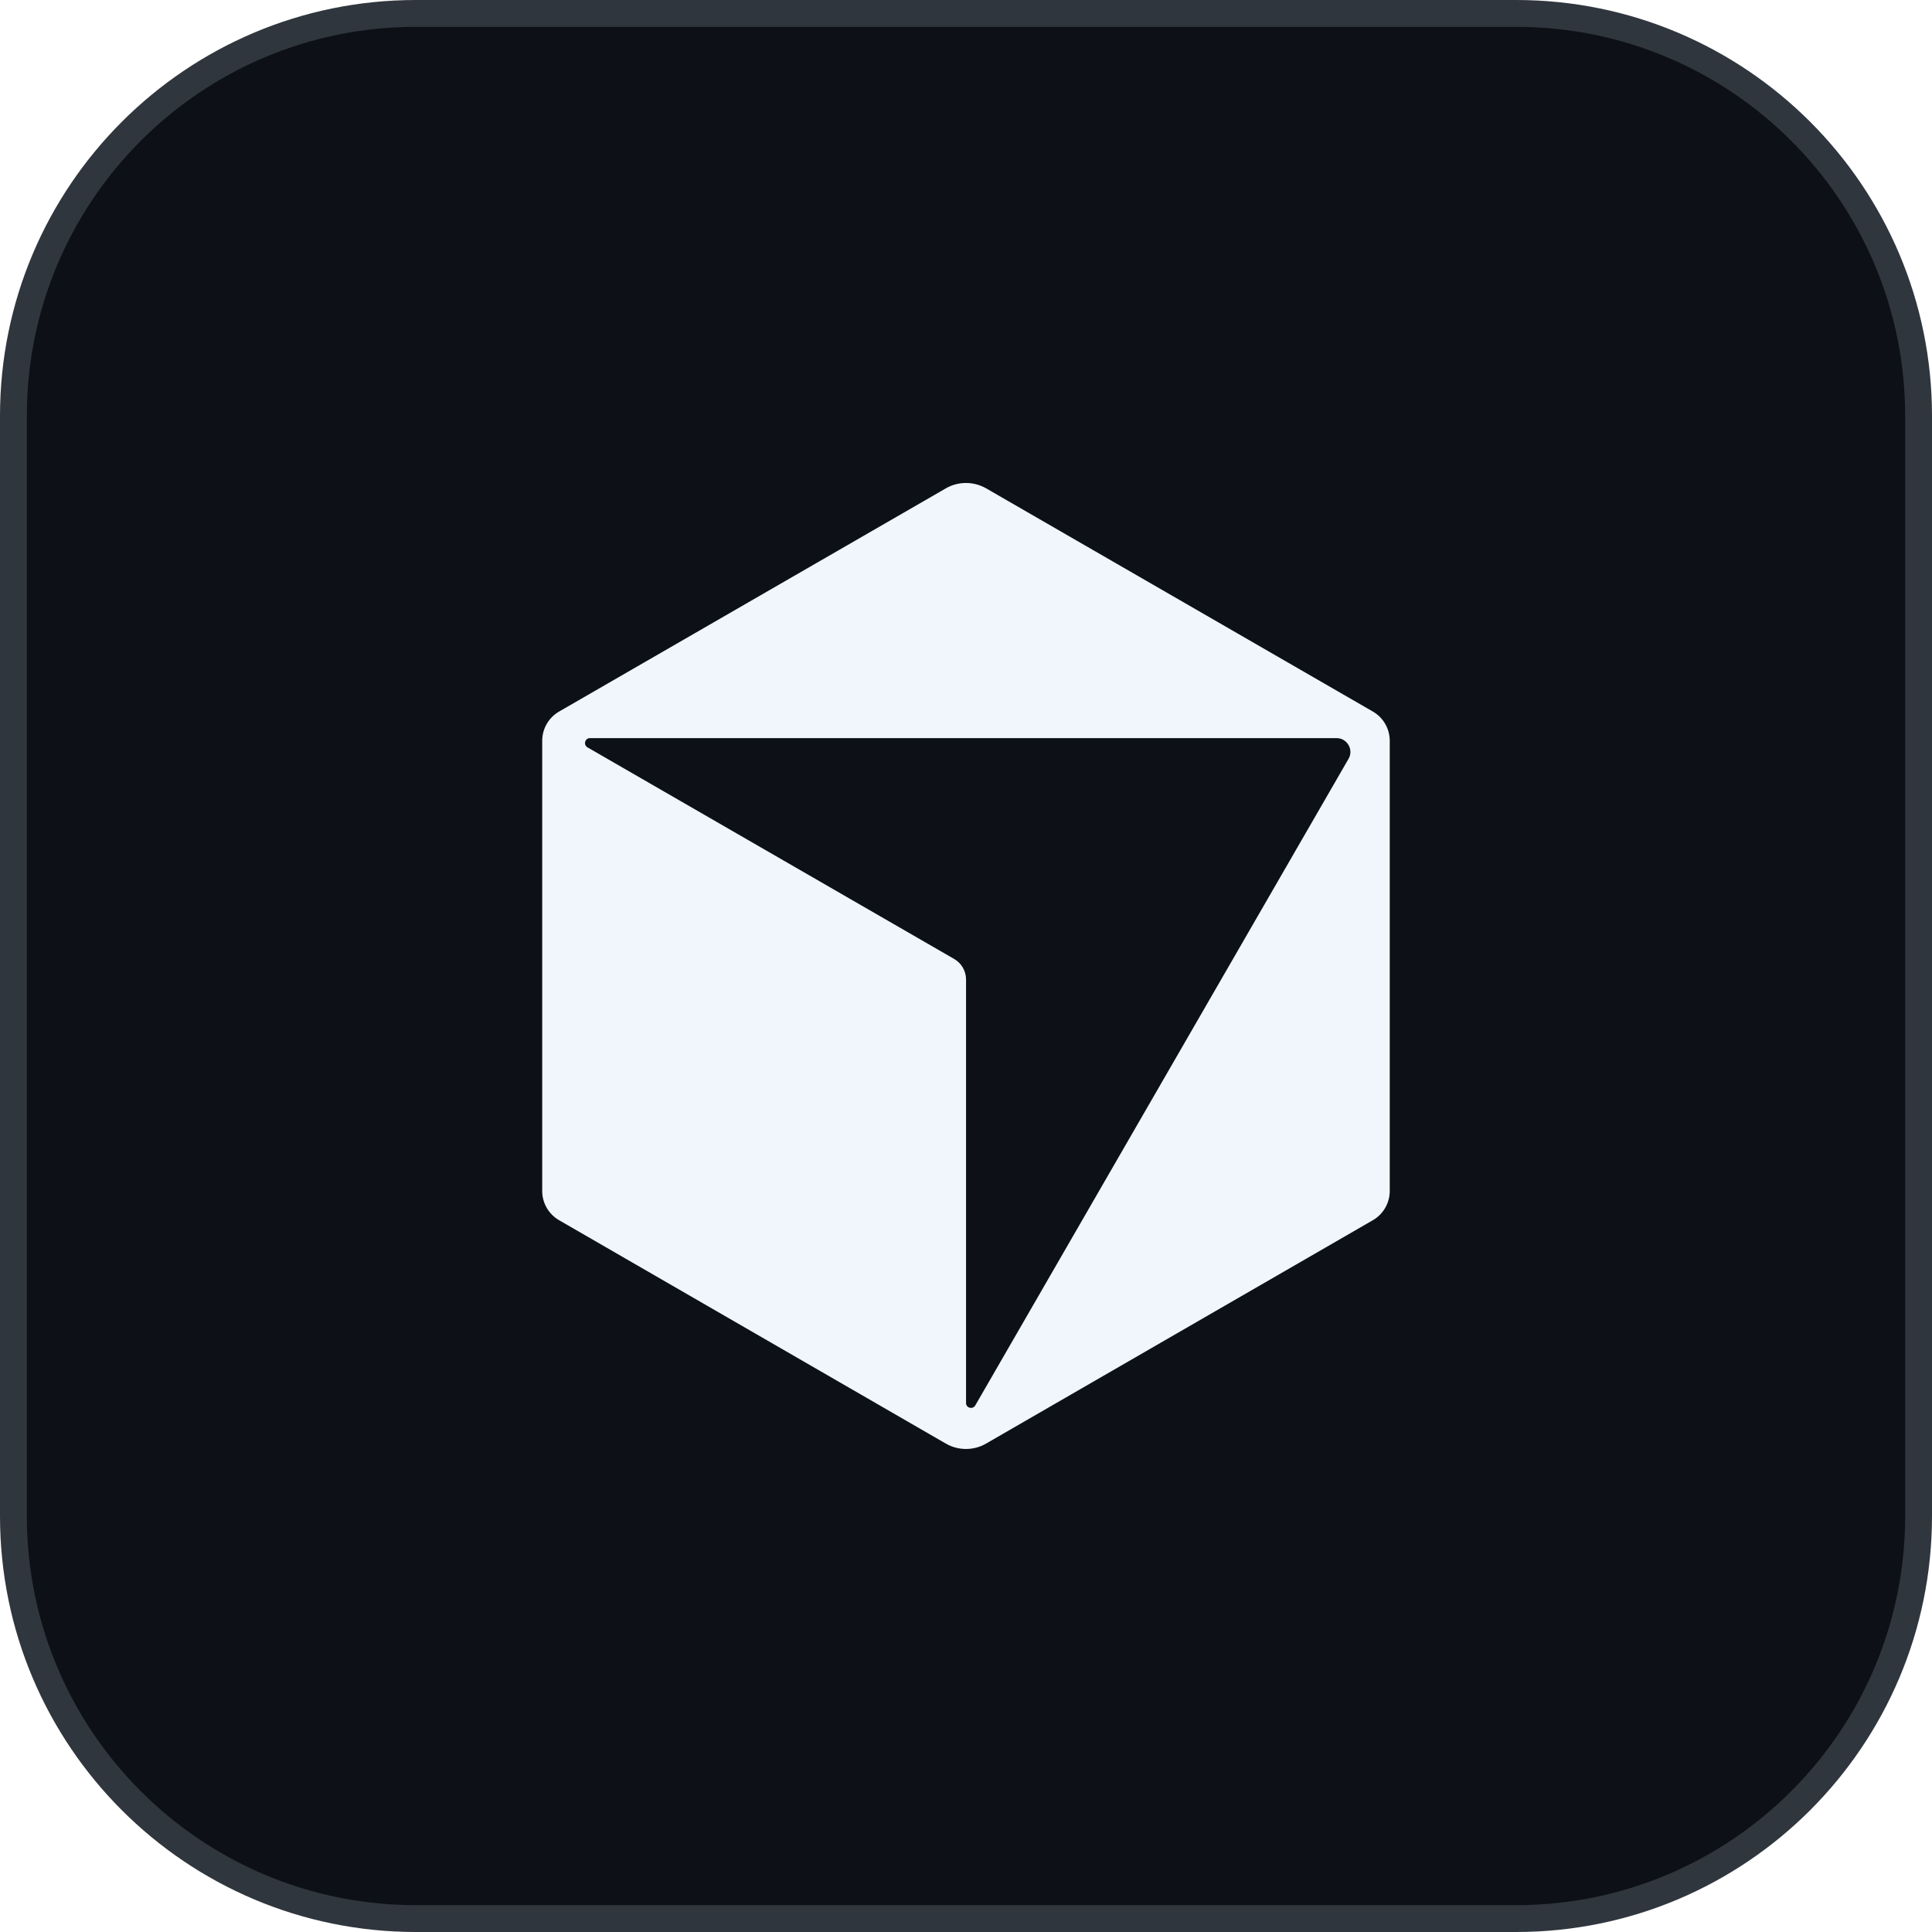
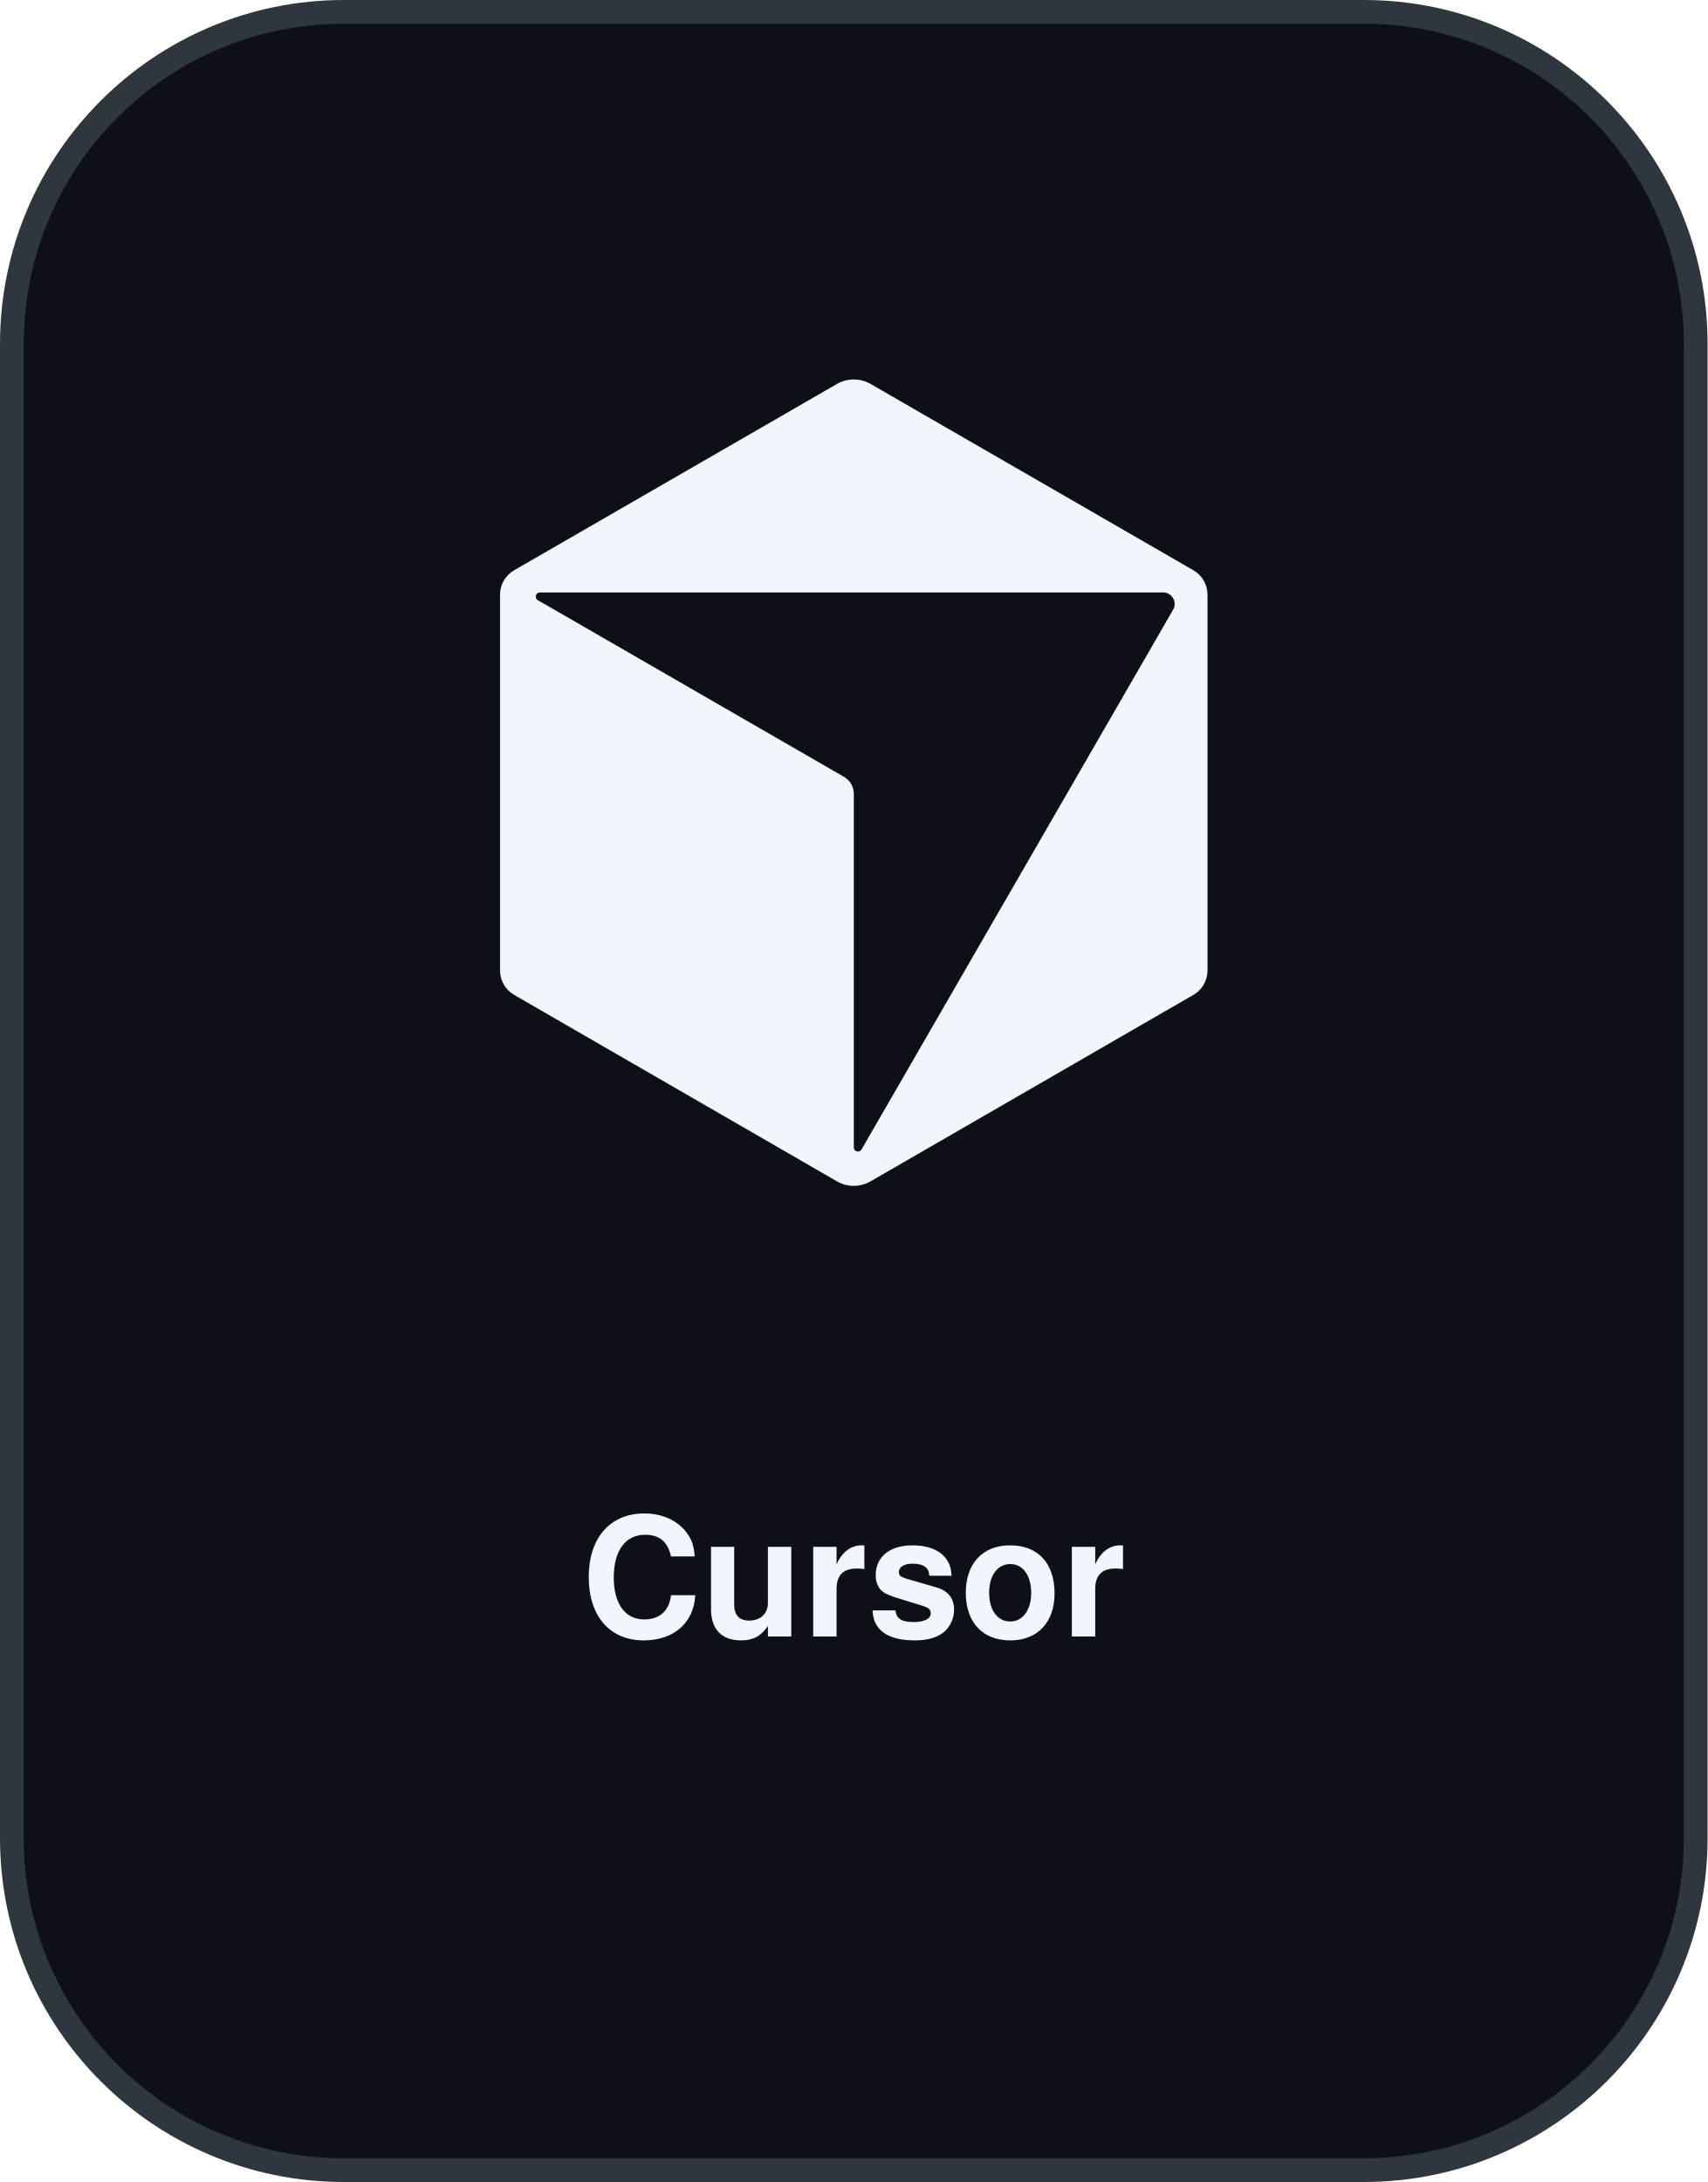
- <svg xmlns="http://www.w3.org/2000/svg" viewBox="0 0 144 144" width="144" height="144" role="img" aria-label="Cursor">
-   <rect x="1" y="1" width="142" height="142" rx="30" fill="#0d1117" stroke="#30363d" stroke-width="2" />
-   <svg x="36" y="36" width="72" height="72" viewBox="0 0 24 24" fill="#f0f6fc" fill-rule="evenodd">
+ <svg xmlns="http://www.w3.org/2000/svg" viewBox="0 0 144 184" width="144" height="184" role="img" aria-label="Cursor">
+   <rect x="1" y="1" width="142" height="182" rx="28" fill="#0d1117" stroke="#30363d" stroke-width="2" />
+   <svg x="38.0" y="32.0" width="68.0" height="68.0" viewBox="0 0 24 24" fill="#f0f6fc" fill-rule="evenodd">
    <path d="M11.503.131 1.891 5.678a.84.84 0 0 0-.42.726v11.188c0 .3.162.575.42.724l9.609 5.55a1 1 0 0 0 .998 0l9.61-5.55a.84.84 0 0 0 .42-.724V6.404a.84.84 0 0 0-.42-.726L12.497.131a1.01 1.01 0 0 0-.996 0M2.657 6.338h18.55c.263 0 .43.287.297.515L12.23 22.918c-.062.107-.229.064-.229-.06V12.335a.59.59 0 0 0-.295-.51l-9.11-5.257c-.109-.063-.064-.23.061-.23" />
  </svg>
+   <text x="72" y="138" text-anchor="middle" font-family="-apple-system,BlinkMacSystemFont,'Segoe UI',Helvetica,Arial,sans-serif" font-size="14" font-weight="600" fill="#f0f6fc">Cursor</text>
</svg>
